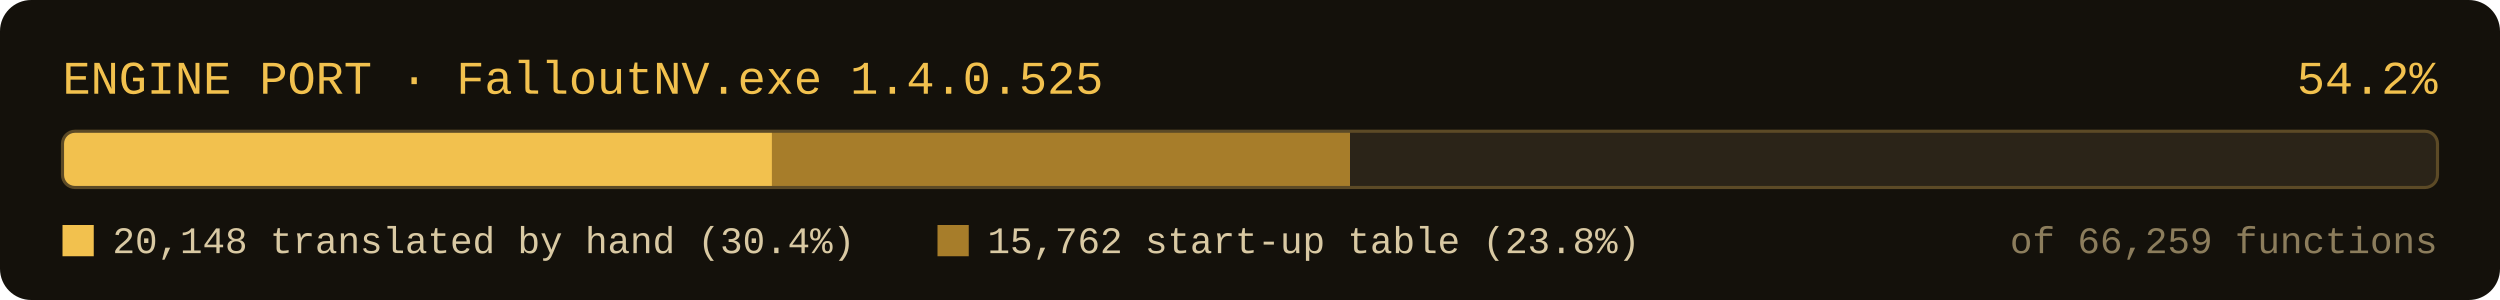
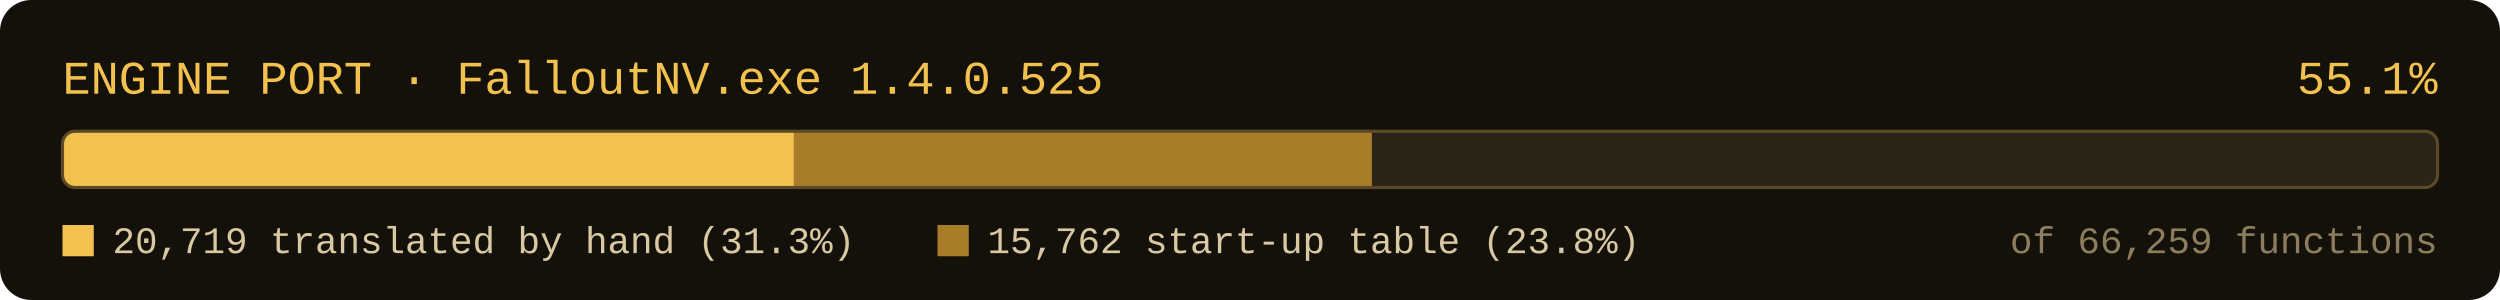
- <svg xmlns="http://www.w3.org/2000/svg" width="800" height="96" viewBox="0 0 800 96" role="img" aria-label="Engine port progress: 30.4% translated by hand, 23.8% start-up table, 54.2% covered in all">
+ <svg xmlns="http://www.w3.org/2000/svg" width="800" height="96" viewBox="0 0 800 96" role="img" aria-label="Engine port progress: 31.3% translated by hand, 23.8% start-up table, 55.1% covered in all">
  <rect x="0" y="0" width="800" height="96" rx="10" fill="#14110b" />
  <text x="20" y="30" font-family="Consolas, 'Courier New', monospace" font-size="15" fill="#f2c14e">ENGINE PORT · FalloutNV.exe 1.4.0.525</text>
-   <text x="780" y="30" text-anchor="end" font-family="Consolas, 'Courier New', monospace" font-size="15" fill="#f2c14e">54.2%</text>
+   <text x="780" y="30" text-anchor="end" font-family="Consolas, 'Courier New', monospace" font-size="15" fill="#f2c14e">55.1%</text>
  <rect x="20" y="42" width="760" height="18" rx="4" fill="#2b2418" />
-   <rect x="20" y="42" width="231" height="18" rx="4" fill="#f2c14e" />
-   <rect x="247" y="42" width="185" height="18" fill="#a77d2a" />
+   <rect x="20" y="42" width="238" height="18" rx="4" fill="#f2c14e" />
+   <rect x="254" y="42" width="185" height="18" fill="#a77d2a" />
  <rect x="20" y="42" width="760" height="18" rx="4" fill="none" stroke="#5c4a26" stroke-width="1" />
  <rect x="20" y="72" width="10" height="10" fill="#f2c14e" />
-   <text x="36" y="81" font-family="Consolas, 'Courier New', monospace" font-size="12" fill="#d9c9a3">20,148 translated by hand (30.4%)</text>
+   <text x="36" y="81" font-family="Consolas, 'Courier New', monospace" font-size="12" fill="#d9c9a3">20,719 translated by hand (31.3%)</text>
  <rect x="300" y="72" width="10" height="10" fill="#a77d2a" />
  <text x="316" y="81" font-family="Consolas, 'Courier New', monospace" font-size="12" fill="#d9c9a3">15,762 start-up table (23.8%)</text>
  <text x="780" y="81" text-anchor="end" font-family="Consolas, 'Courier New', monospace" font-size="12" fill="#8c7d5c">of 66,259 functions</text>
</svg>
